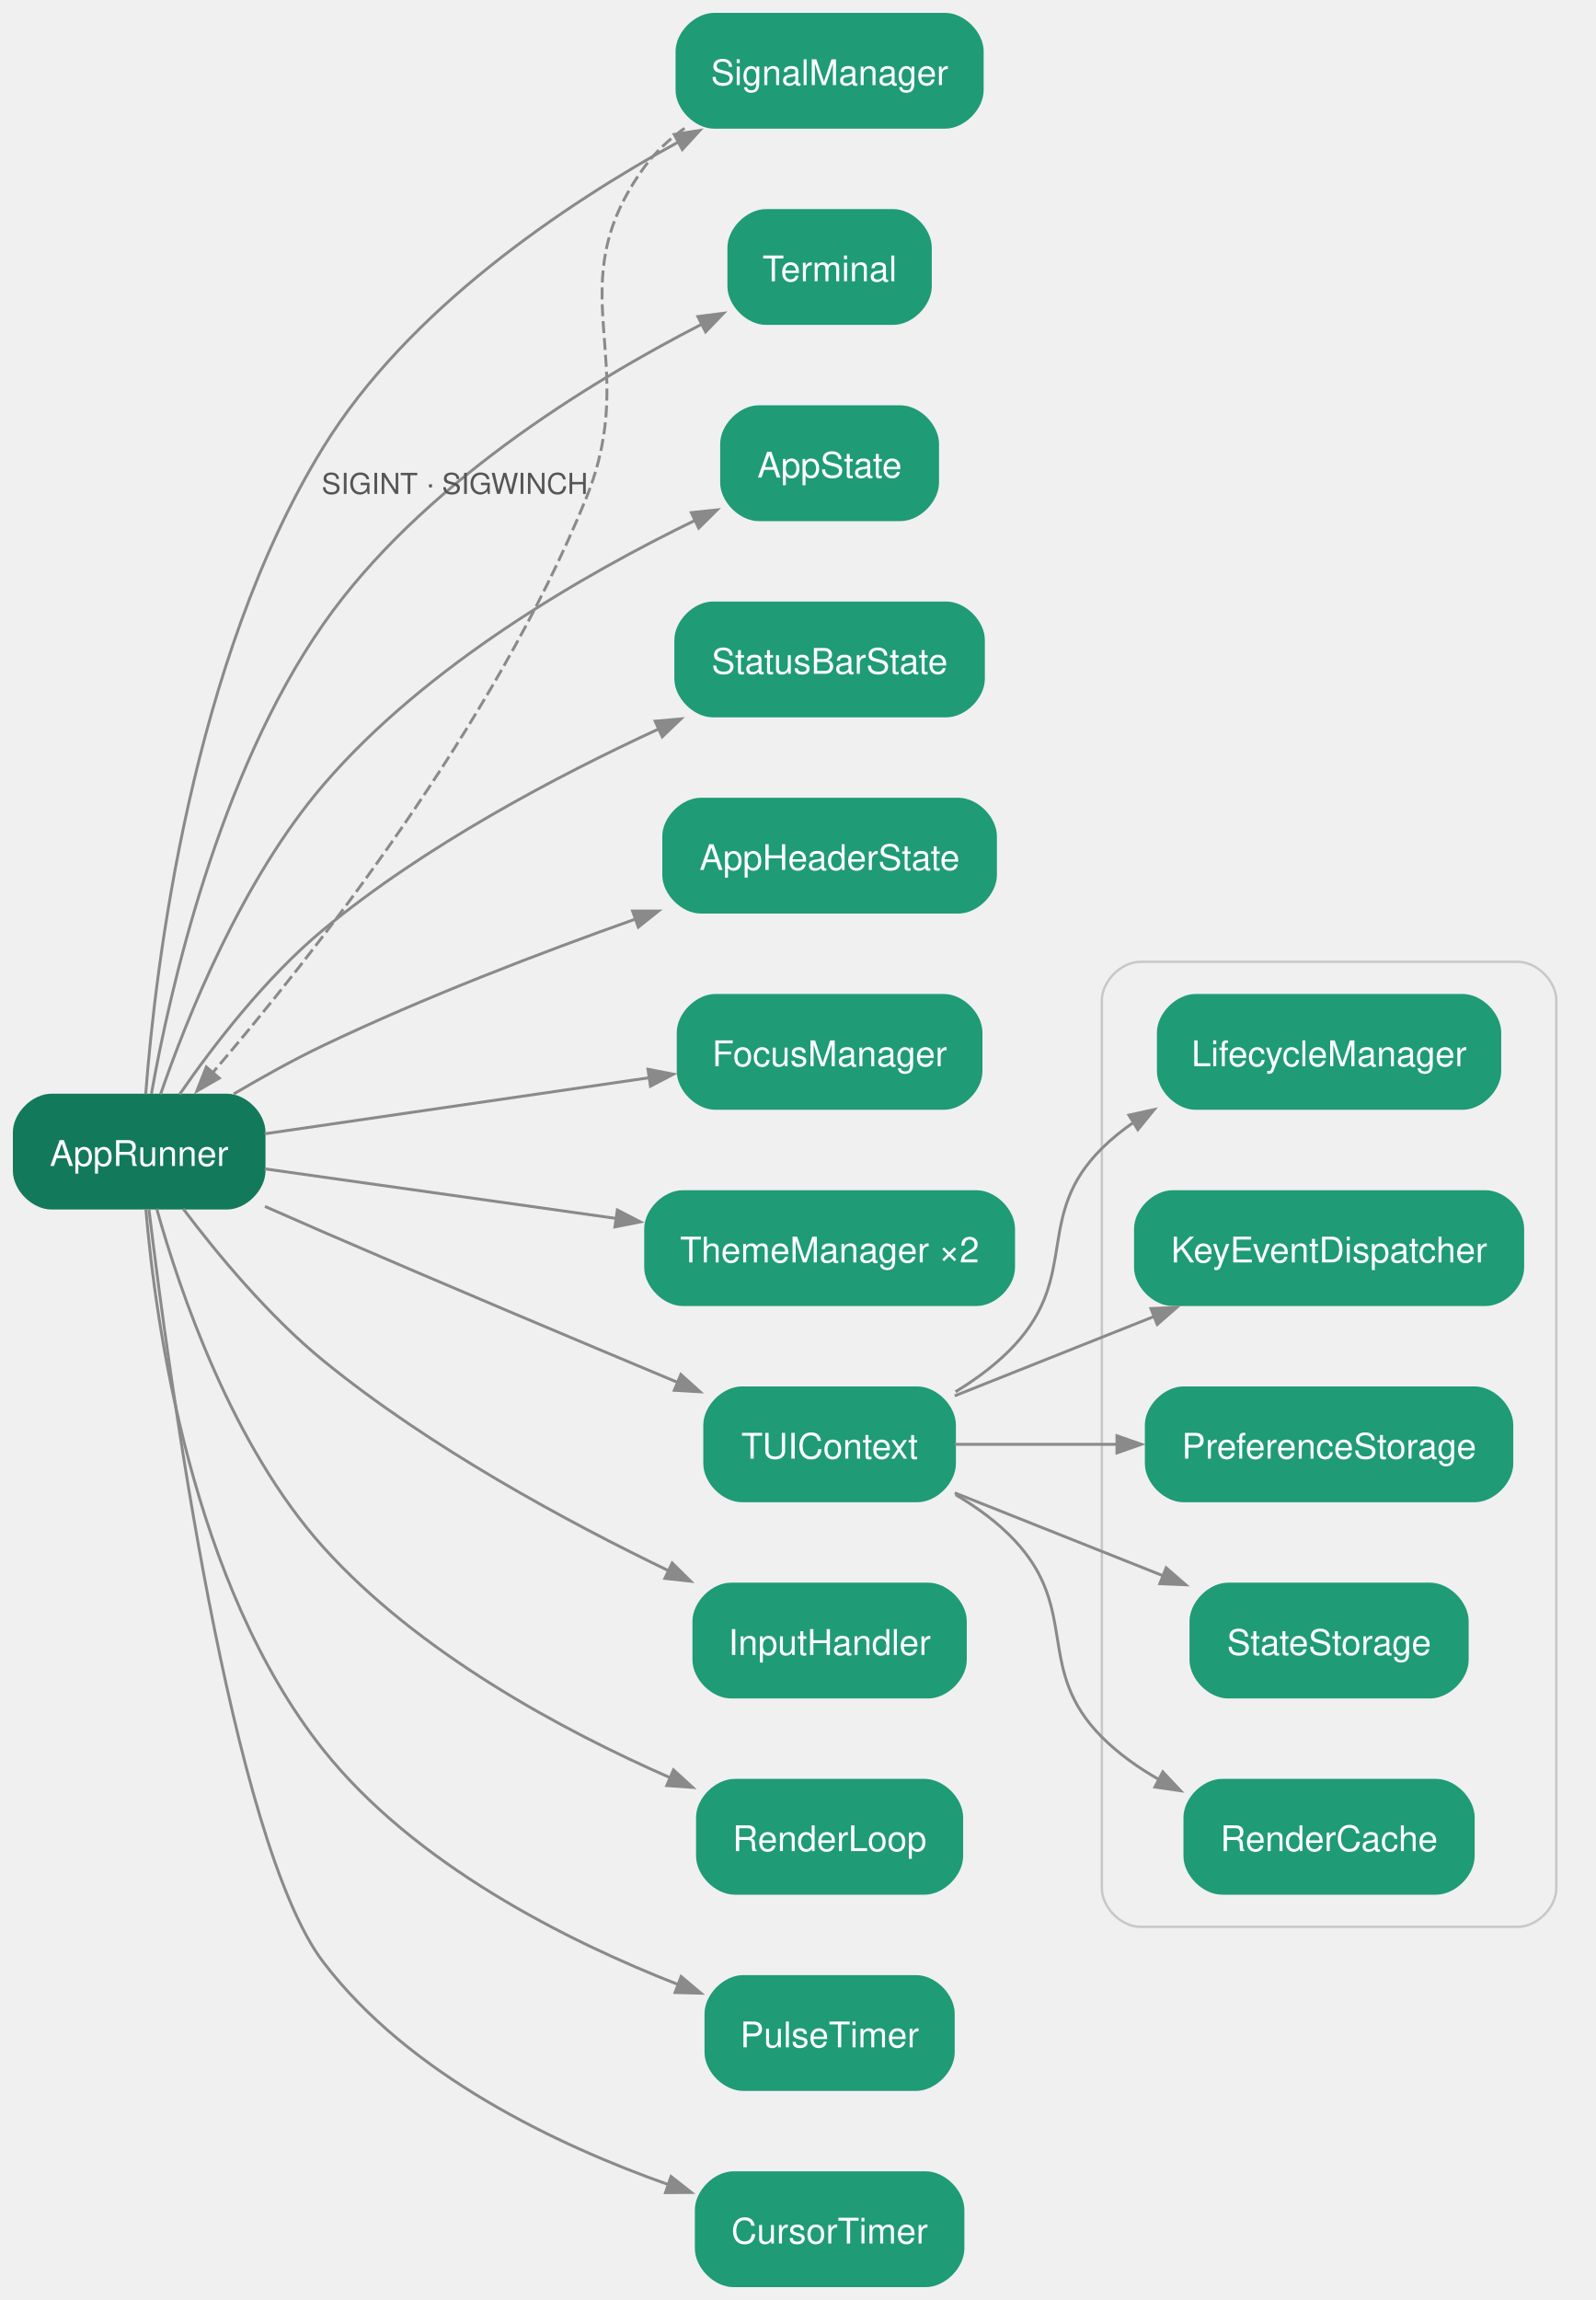
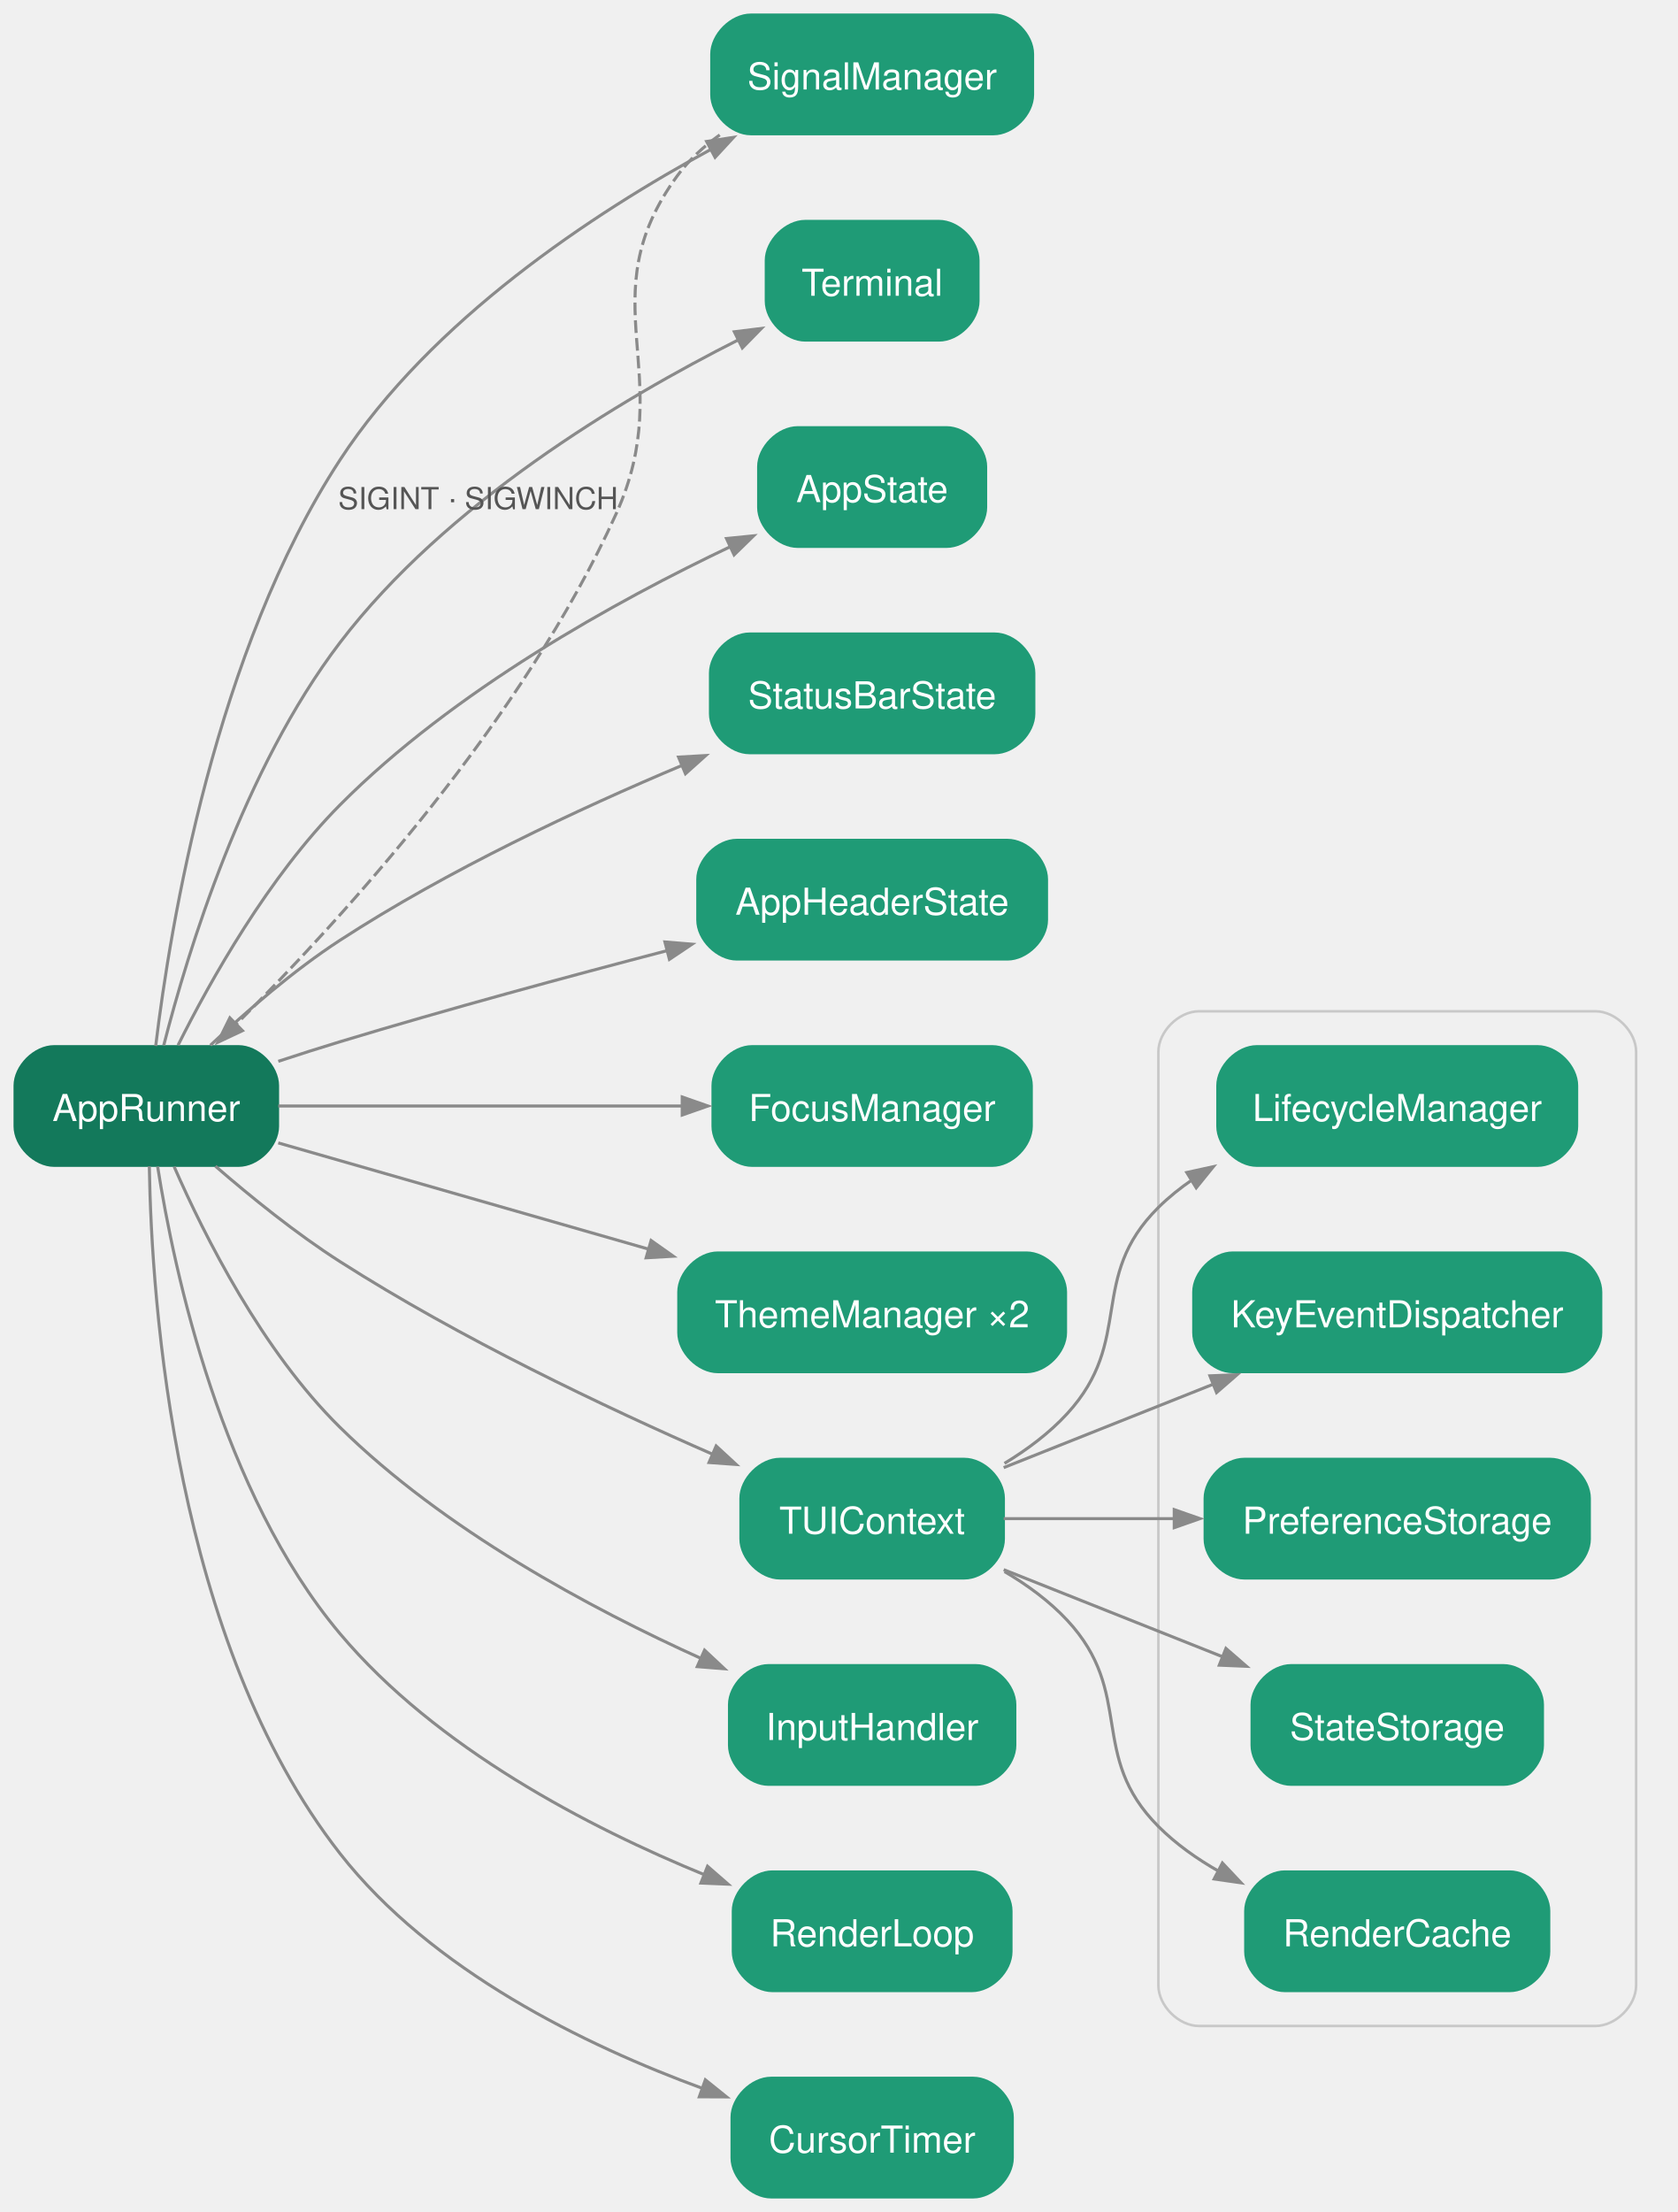
- <svg xmlns="http://www.w3.org/2000/svg" width="496pt" height="715pt" viewBox="0.00 0.00 496.00 715.00">
+ <svg xmlns="http://www.w3.org/2000/svg" width="496pt" height="654pt" viewBox="0.00 0.00 496.00 654.00">
  <style>
.edge path { fill: none; stroke: #8a8a8a; }
.edge polygon { stroke: #8a8a8a; fill: #8a8a8a; }
.cluster path, .cluster polygon { fill: none; stroke: #c8c8c8; }
@media (prefers-color-scheme: dark) {
  .edge text { fill: #cdd1d5; }
  .edge path { stroke: #9aa0a6; }
  .edge polygon { stroke: #9aa0a6; fill: #9aa0a6; }
  .cluster text { fill: #9aa0a6; }
  .cluster path, .cluster polygon { stroke: #5a5a5a; }
}
</style>
-   <g id="graph0" class="graph" transform="scale(1 1) rotate(0) translate(4 711)">
+   <g id="graph0" class="graph" transform="scale(1 1) rotate(0) translate(4 650)">
    <g id="clust1" class="cluster">
-       <path vector-effect="non-scaling-stroke" fill="none" stroke="#c8c8c8" d="M350.58,-112C350.58,-112 467.87,-112 467.87,-112 473.87,-112 479.87,-118 479.87,-124 479.87,-124 479.87,-400 479.87,-400 479.87,-406 473.87,-412 467.87,-412 467.87,-412 350.58,-412 350.58,-412 344.58,-412 338.58,-406 338.58,-400 338.58,-400 338.58,-124 338.58,-124 338.58,-118 344.58,-112 350.58,-112" />
+       <path vector-effect="non-scaling-stroke" fill="none" stroke="#c8c8c8" d="M350.58,-51C350.58,-51 467.87,-51 467.87,-51 473.87,-51 479.87,-57 479.87,-63 479.87,-63 479.87,-339 479.87,-339 479.87,-345 473.87,-351 467.87,-351 467.87,-351 350.58,-351 350.58,-351 344.58,-351 338.58,-345 338.58,-339 338.58,-339 338.58,-63 338.58,-63 338.58,-57 344.58,-51 350.58,-51" />
    </g>
    <g id="node1" class="node">
-       <path fill="#1f9b76" stroke="black" stroke-width="0" d="M450.74,-402C450.74,-402 367.7,-402 367.7,-402 361.7,-402 355.7,-396 355.7,-390 355.7,-390 355.7,-378 355.7,-378 355.7,-372 361.7,-366 367.7,-366 367.7,-366 450.74,-366 450.74,-366 456.74,-366 462.74,-372 462.74,-378 462.74,-378 462.74,-390 462.74,-390 462.74,-396 456.74,-402 450.74,-402" />
-       <text xml:space="preserve" text-anchor="middle" x="409.22" y="-379.55" font-family="Helvetica,sans-Serif" font-size="11.00" fill="white">LifecycleManager</text>
+       <path fill="#1f9b76" stroke="black" stroke-width="0" d="M450.74,-341C450.74,-341 367.7,-341 367.7,-341 361.7,-341 355.7,-335 355.7,-329 355.7,-329 355.7,-317 355.7,-317 355.7,-311 361.7,-305 367.7,-305 367.7,-305 450.74,-305 450.74,-305 456.74,-305 462.74,-311 462.74,-317 462.74,-317 462.74,-329 462.74,-329 462.74,-335 456.74,-341 450.74,-341" />
+       <text xml:space="preserve" text-anchor="middle" x="409.22" y="-318.55" font-family="Helvetica,sans-Serif" font-size="11.00" fill="white">LifecycleManager</text>
    </g>
    <g id="node2" class="node">
-       <path fill="#1f9b76" stroke="black" stroke-width="0" d="M457.87,-341C457.87,-341 360.58,-341 360.58,-341 354.58,-341 348.58,-335 348.58,-329 348.58,-329 348.58,-317 348.58,-317 348.58,-311 354.58,-305 360.58,-305 360.58,-305 457.87,-305 457.87,-305 463.87,-305 469.87,-311 469.87,-317 469.87,-317 469.87,-329 469.87,-329 469.87,-335 463.87,-341 457.87,-341" />
-       <text xml:space="preserve" text-anchor="middle" x="409.22" y="-318.55" font-family="Helvetica,sans-Serif" font-size="11.00" fill="white">KeyEventDispatcher</text>
+       <path fill="#1f9b76" stroke="black" stroke-width="0" d="M457.87,-280C457.87,-280 360.58,-280 360.58,-280 354.58,-280 348.58,-274 348.58,-268 348.58,-268 348.58,-256 348.58,-256 348.58,-250 354.58,-244 360.58,-244 360.58,-244 457.87,-244 457.87,-244 463.87,-244 469.87,-250 469.87,-256 469.87,-256 469.87,-268 469.87,-268 469.87,-274 463.87,-280 457.87,-280" />
+       <text xml:space="preserve" text-anchor="middle" x="409.22" y="-257.55" font-family="Helvetica,sans-Serif" font-size="11.00" fill="white">KeyEventDispatcher</text>
    </g>
    <g id="node3" class="node">
-       <path fill="#1f9b76" stroke="black" stroke-width="0" d="M454.49,-280C454.49,-280 363.95,-280 363.95,-280 357.95,-280 351.95,-274 351.95,-268 351.95,-268 351.95,-256 351.95,-256 351.95,-250 357.95,-244 363.95,-244 363.95,-244 454.49,-244 454.49,-244 460.49,-244 466.49,-250 466.49,-256 466.49,-256 466.49,-268 466.49,-268 466.49,-274 460.49,-280 454.49,-280" />
-       <text xml:space="preserve" text-anchor="middle" x="409.22" y="-257.55" font-family="Helvetica,sans-Serif" font-size="11.00" fill="white">PreferenceStorage</text>
+       <path fill="#1f9b76" stroke="black" stroke-width="0" d="M454.49,-219C454.49,-219 363.95,-219 363.95,-219 357.95,-219 351.95,-213 351.95,-207 351.95,-207 351.95,-195 351.95,-195 351.95,-189 357.95,-183 363.95,-183 363.95,-183 454.49,-183 454.49,-183 460.49,-183 466.49,-189 466.49,-195 466.49,-195 466.49,-207 466.49,-207 466.49,-213 460.49,-219 454.49,-219" />
+       <text xml:space="preserve" text-anchor="middle" x="409.22" y="-196.55" font-family="Helvetica,sans-Serif" font-size="11.00" fill="white">PreferenceStorage</text>
    </g>
    <g id="node4" class="node">
-       <path fill="#1f9b76" stroke="black" stroke-width="0" d="M440.62,-219C440.62,-219 377.83,-219 377.83,-219 371.83,-219 365.83,-213 365.83,-207 365.83,-207 365.83,-195 365.83,-195 365.83,-189 371.83,-183 377.83,-183 377.83,-183 440.62,-183 440.62,-183 446.62,-183 452.62,-189 452.62,-195 452.62,-195 452.62,-207 452.62,-207 452.62,-213 446.62,-219 440.62,-219" />
-       <text xml:space="preserve" text-anchor="middle" x="409.22" y="-196.55" font-family="Helvetica,sans-Serif" font-size="11.00" fill="white">StateStorage</text>
+       <path fill="#1f9b76" stroke="black" stroke-width="0" d="M440.62,-158C440.62,-158 377.83,-158 377.83,-158 371.83,-158 365.83,-152 365.83,-146 365.83,-146 365.83,-134 365.83,-134 365.83,-128 371.83,-122 377.83,-122 377.83,-122 440.62,-122 440.62,-122 446.62,-122 452.62,-128 452.62,-134 452.62,-134 452.62,-146 452.62,-146 452.62,-152 446.62,-158 440.62,-158" />
+       <text xml:space="preserve" text-anchor="middle" x="409.22" y="-135.55" font-family="Helvetica,sans-Serif" font-size="11.00" fill="white">StateStorage</text>
    </g>
    <g id="node5" class="node">
-       <path fill="#1f9b76" stroke="black" stroke-width="0" d="M442.49,-158C442.49,-158 375.95,-158 375.95,-158 369.95,-158 363.95,-152 363.95,-146 363.95,-146 363.95,-134 363.95,-134 363.95,-128 369.95,-122 375.95,-122 375.95,-122 442.49,-122 442.49,-122 448.49,-122 454.49,-128 454.49,-134 454.49,-134 454.49,-146 454.49,-146 454.49,-152 448.49,-158 442.49,-158" />
-       <text xml:space="preserve" text-anchor="middle" x="409.22" y="-135.55" font-family="Helvetica,sans-Serif" font-size="11.00" fill="white">RenderCache</text>
+       <path fill="#1f9b76" stroke="black" stroke-width="0" d="M442.49,-97C442.49,-97 375.95,-97 375.95,-97 369.95,-97 363.95,-91 363.95,-85 363.95,-85 363.95,-73 363.95,-73 363.95,-67 369.95,-61 375.95,-61 375.95,-61 442.49,-61 442.49,-61 448.49,-61 454.49,-67 454.49,-73 454.49,-73 454.49,-85 454.49,-85 454.49,-91 448.49,-97 442.49,-97" />
+       <text xml:space="preserve" text-anchor="middle" x="409.22" y="-74.55" font-family="Helvetica,sans-Serif" font-size="11.00" fill="white">RenderCache</text>
    </g>
    <g id="node6" class="node">
-       <path fill="#13795b" stroke="black" stroke-width="0" d="M66.54,-371C66.54,-371 12,-371 12,-371 6,-371 0,-365 0,-359 0,-359 0,-347 0,-347 0,-341 6,-335 12,-335 12,-335 66.54,-335 66.54,-335 72.54,-335 78.54,-341 78.54,-347 78.54,-347 78.54,-359 78.54,-359 78.54,-365 72.54,-371 66.54,-371" />
-       <text xml:space="preserve" text-anchor="middle" x="39.27" y="-348.55" font-family="Helvetica,sans-Serif" font-size="11.00" fill="white">AppRunner</text>
+       <path fill="#13795b" stroke="black" stroke-width="0" d="M66.54,-341C66.54,-341 12,-341 12,-341 6,-341 0,-335 0,-329 0,-329 0,-317 0,-317 0,-311 6,-305 12,-305 12,-305 66.54,-305 66.54,-305 72.54,-305 78.54,-311 78.54,-317 78.54,-317 78.54,-329 78.54,-329 78.54,-335 72.54,-341 66.54,-341" />
+       <text xml:space="preserve" text-anchor="middle" x="39.27" y="-318.55" font-family="Helvetica,sans-Serif" font-size="11.00" fill="white">AppRunner</text>
    </g>
    <g id="node7" class="node">
-       <path fill="#1f9b76" stroke="black" stroke-width="0" d="M289.83,-707C289.83,-707 218.04,-707 218.04,-707 212.04,-707 206.04,-701 206.04,-695 206.04,-695 206.04,-683 206.04,-683 206.04,-677 212.04,-671 218.04,-671 218.04,-671 289.83,-671 289.83,-671 295.83,-671 301.83,-677 301.83,-683 301.83,-683 301.83,-695 301.83,-695 301.83,-701 295.83,-707 289.83,-707" />
-       <text xml:space="preserve" text-anchor="middle" x="253.93" y="-684.55" font-family="Helvetica,sans-Serif" font-size="11.00" fill="white">SignalManager</text>
+       <path fill="#1f9b76" stroke="black" stroke-width="0" d="M289.83,-646C289.83,-646 218.04,-646 218.04,-646 212.04,-646 206.04,-640 206.04,-634 206.04,-634 206.04,-622 206.04,-622 206.04,-616 212.04,-610 218.04,-610 218.04,-610 289.83,-610 289.83,-610 295.83,-610 301.83,-616 301.83,-622 301.83,-622 301.83,-634 301.83,-634 301.83,-640 295.83,-646 289.83,-646" />
+       <text xml:space="preserve" text-anchor="middle" x="253.93" y="-623.55" font-family="Helvetica,sans-Serif" font-size="11.00" fill="white">SignalManager</text>
    </g>
    <g id="edge1" class="edge">
-       <path vector-effect="non-scaling-stroke" fill="none" stroke="#8a8a8a" stroke-width="1.2" d="M41.3,-370.85C44.28,-410.06 55.54,-505.51 96.54,-572 122.96,-614.85 171.32,-647.34 207.3,-667.08" />
-       <polygon fill="#8a8a8a" stroke="#8a8a8a" stroke-width="1.2" points="205.85,-669.09 213.18,-670.24 208.17,-664.77 205.85,-669.09" />
+       <path vector-effect="non-scaling-stroke" fill="none" stroke="#8a8a8a" stroke-width="1.2" d="M42.05,-340.75C46.32,-376.28 59.67,-457.57 96.54,-514 123.56,-555.36 171.14,-586.82 206.74,-606.1" />
+       <polygon fill="#8a8a8a" stroke="#8a8a8a" stroke-width="1.2" points="205.21,-608.06 212.54,-609.18 207.51,-603.74 205.21,-608.06" />
    </g>
    <g id="node8" class="node">
-       <path fill="#1f9b76" stroke="black" stroke-width="0" d="M273.7,-646C273.7,-646 234.16,-646 234.16,-646 228.16,-646 222.16,-640 222.16,-634 222.16,-634 222.16,-622 222.16,-622 222.16,-616 228.16,-610 234.16,-610 234.16,-610 273.7,-610 273.7,-610 279.7,-610 285.7,-616 285.7,-622 285.7,-622 285.7,-634 285.7,-634 285.7,-640 279.7,-646 273.7,-646" />
-       <text xml:space="preserve" text-anchor="middle" x="253.93" y="-623.55" font-family="Helvetica,sans-Serif" font-size="11.00" fill="white">Terminal</text>
+       <path fill="#1f9b76" stroke="black" stroke-width="0" d="M273.7,-585C273.7,-585 234.16,-585 234.16,-585 228.16,-585 222.16,-579 222.16,-573 222.16,-573 222.16,-561 222.16,-561 222.16,-555 228.16,-549 234.16,-549 234.16,-549 273.7,-549 273.7,-549 279.7,-549 285.7,-555 285.7,-561 285.7,-561 285.7,-573 285.7,-573 285.7,-579 279.7,-585 273.7,-585" />
+       <text xml:space="preserve" text-anchor="middle" x="253.93" y="-562.55" font-family="Helvetica,sans-Serif" font-size="11.00" fill="white">Terminal</text>
    </g>
    <g id="edge2" class="edge">
-       <path vector-effect="non-scaling-stroke" fill="none" stroke="#8a8a8a" stroke-width="1.2" d="M43.08,-370.98C48.74,-402.84 63.88,-470.23 96.54,-517 126.49,-559.89 178.59,-591.94 214.37,-610.31" />
-       <polygon fill="#8a8a8a" stroke="#8a8a8a" stroke-width="1.2" points="213.21,-612.47 220.56,-613.42 215.41,-608.09 213.21,-612.47" />
+       <path vector-effect="non-scaling-stroke" fill="none" stroke="#8a8a8a" stroke-width="1.2" d="M44.43,-340.94C51.51,-368.65 68,-422.59 96.54,-460 127.79,-500.98 179.36,-531.87 214.68,-549.68" />
+       <polygon fill="#8a8a8a" stroke="#8a8a8a" stroke-width="1.2" points="213.4,-551.78 220.77,-552.69 215.58,-547.39 213.4,-551.78" />
    </g>
    <g id="node9" class="node">
-       <path fill="#1f9b76" stroke="black" stroke-width="0" d="M275.95,-585C275.95,-585 231.91,-585 231.91,-585 225.91,-585 219.91,-579 219.91,-573 219.91,-573 219.91,-561 219.91,-561 219.91,-555 225.91,-549 231.91,-549 231.91,-549 275.95,-549 275.95,-549 281.95,-549 287.95,-555 287.95,-561 287.95,-561 287.95,-573 287.95,-573 287.95,-579 281.95,-585 275.95,-585" />
-       <text xml:space="preserve" text-anchor="middle" x="253.93" y="-562.55" font-family="Helvetica,sans-Serif" font-size="11.00" fill="white">AppState</text>
+       <path fill="#1f9b76" stroke="black" stroke-width="0" d="M275.95,-524C275.95,-524 231.91,-524 231.91,-524 225.91,-524 219.91,-518 219.91,-512 219.91,-512 219.91,-500 219.91,-500 219.91,-494 225.91,-488 231.91,-488 231.91,-488 275.95,-488 275.95,-488 281.95,-488 287.95,-494 287.95,-500 287.95,-500 287.95,-512 287.95,-512 287.95,-518 281.95,-524 275.95,-524" />
+       <text xml:space="preserve" text-anchor="middle" x="253.93" y="-501.55" font-family="Helvetica,sans-Serif" font-size="11.00" fill="white">AppState</text>
    </g>
    <g id="edge3" class="edge">
-       <path vector-effect="non-scaling-stroke" fill="none" stroke="#8a8a8a" stroke-width="1.2" d="M45.91,-370.8C54.14,-394.68 71.26,-437.51 96.54,-467 128.52,-504.31 177.88,-532.65 212.58,-549.47" />
-       <polygon fill="#8a8a8a" stroke="#8a8a8a" stroke-width="1.2" points="211.17,-551.51 218.55,-552.3 213.28,-547.09 211.17,-551.51" />
+       <path vector-effect="non-scaling-stroke" fill="none" stroke="#8a8a8a" stroke-width="1.2" d="M48.66,-340.98C58.26,-360.19 75.41,-390.73 96.54,-412 130.13,-445.81 178.25,-472.35 212.22,-488.48" />
+       <polygon fill="#8a8a8a" stroke="#8a8a8a" stroke-width="1.2" points="211.08,-490.65 218.46,-491.39 213.15,-486.21 211.08,-490.65" />
    </g>
    <g id="node10" class="node">
-       <path fill="#1f9b76" stroke="black" stroke-width="0" d="M290.2,-524C290.2,-524 217.66,-524 217.66,-524 211.66,-524 205.66,-518 205.66,-512 205.66,-512 205.66,-500 205.66,-500 205.66,-494 211.66,-488 217.66,-488 217.66,-488 290.2,-488 290.2,-488 296.2,-488 302.2,-494 302.2,-500 302.2,-500 302.2,-512 302.2,-512 302.2,-518 296.2,-524 290.2,-524" />
-       <text xml:space="preserve" text-anchor="middle" x="253.93" y="-501.55" font-family="Helvetica,sans-Serif" font-size="11.00" fill="white">StatusBarState</text>
+       <path fill="#1f9b76" stroke="black" stroke-width="0" d="M290.2,-463C290.2,-463 217.66,-463 217.66,-463 211.66,-463 205.66,-457 205.66,-451 205.66,-451 205.66,-439 205.66,-439 205.66,-433 211.66,-427 217.66,-427 217.66,-427 290.2,-427 290.2,-427 296.2,-427 302.2,-433 302.2,-439 302.2,-439 302.2,-451 302.2,-451 302.2,-457 296.2,-463 290.2,-463" />
+       <text xml:space="preserve" text-anchor="middle" x="253.93" y="-440.55" font-family="Helvetica,sans-Serif" font-size="11.00" fill="white">StatusBarState</text>
    </g>
    <g id="edge4" class="edge">
-       <path vector-effect="non-scaling-stroke" fill="none" stroke="#8a8a8a" stroke-width="1.2" d="M51.83,-370.79C62.21,-385.79 78.56,-407.12 96.54,-422 128.06,-448.09 168.94,-469.71 201,-484.48" />
-       <polygon fill="#8a8a8a" stroke="#8a8a8a" stroke-width="1.2" points="199.91,-486.67 207.3,-487.33 201.94,-482.21 199.91,-486.67" />
+       <path vector-effect="non-scaling-stroke" fill="none" stroke="#8a8a8a" stroke-width="1.2" d="M58.23,-340.96C68.79,-350.9 82.75,-363.03 96.54,-372 128.36,-392.69 166.99,-410.78 197.89,-423.78" />
+       <polygon fill="#8a8a8a" stroke="#8a8a8a" stroke-width="1.2" points="196.9,-426.02 204.3,-426.44 198.78,-421.49 196.9,-426.02" />
    </g>
    <g id="node11" class="node">
-       <path fill="#1f9b76" stroke="black" stroke-width="0" d="M293.95,-463C293.95,-463 213.91,-463 213.91,-463 207.91,-463 201.91,-457 201.91,-451 201.91,-451 201.91,-439 201.91,-439 201.91,-433 207.91,-427 213.91,-427 213.91,-427 293.95,-427 293.95,-427 299.95,-427 305.95,-433 305.95,-439 305.95,-439 305.95,-451 305.95,-451 305.95,-457 299.95,-463 293.95,-463" />
-       <text xml:space="preserve" text-anchor="middle" x="253.93" y="-440.55" font-family="Helvetica,sans-Serif" font-size="11.00" fill="white">AppHeaderState</text>
+       <path fill="#1f9b76" stroke="black" stroke-width="0" d="M293.95,-402C293.95,-402 213.91,-402 213.91,-402 207.91,-402 201.91,-396 201.91,-390 201.91,-390 201.91,-378 201.91,-378 201.91,-372 207.91,-366 213.91,-366 213.91,-366 293.95,-366 293.95,-366 299.95,-366 305.95,-372 305.95,-378 305.95,-378 305.95,-390 305.95,-390 305.95,-396 299.95,-402 293.95,-402" />
+       <text xml:space="preserve" text-anchor="middle" x="253.93" y="-379.55" font-family="Helvetica,sans-Serif" font-size="11.00" fill="white">AppHeaderState</text>
    </g>
    <g id="edge5" class="edge">
-       <path vector-effect="non-scaling-stroke" fill="none" stroke="#8a8a8a" stroke-width="1.2" d="M68.67,-370.92C77.44,-376.1 87.24,-381.56 96.54,-386 127.9,-400.98 164.14,-414.85 193.83,-425.38" />
-       <polygon fill="#8a8a8a" stroke="#8a8a8a" stroke-width="1.2" points="192.89,-427.64 200.31,-427.65 194.52,-423.02 192.89,-427.64" />
+       <path vector-effect="non-scaling-stroke" fill="none" stroke="#8a8a8a" stroke-width="1.2" d="M78.3,-336.21C84.38,-338.21 90.62,-340.21 96.54,-342 128.38,-351.64 164.19,-361.34 193.51,-368.99" />
+       <polygon fill="#8a8a8a" stroke="#8a8a8a" stroke-width="1.2" points="192.84,-371.34 200.23,-370.73 194.07,-366.6 192.84,-371.34" />
    </g>
    <g id="node12" class="node">
-       <path fill="#1f9b76" stroke="black" stroke-width="0" d="M289.45,-402C289.45,-402 218.41,-402 218.41,-402 212.41,-402 206.41,-396 206.41,-390 206.41,-390 206.41,-378 206.41,-378 206.41,-372 212.41,-366 218.41,-366 218.41,-366 289.45,-366 289.45,-366 295.45,-366 301.45,-372 301.45,-378 301.45,-378 301.45,-390 301.45,-390 301.45,-396 295.45,-402 289.45,-402" />
-       <text xml:space="preserve" text-anchor="middle" x="253.93" y="-379.55" font-family="Helvetica,sans-Serif" font-size="11.00" fill="white">FocusManager</text>
+       <path fill="#1f9b76" stroke="black" stroke-width="0" d="M289.45,-341C289.45,-341 218.41,-341 218.41,-341 212.41,-341 206.41,-335 206.41,-329 206.41,-329 206.41,-317 206.41,-317 206.41,-311 212.41,-305 218.41,-305 218.41,-305 289.45,-305 289.45,-305 295.45,-305 301.45,-311 301.45,-317 301.45,-317 301.45,-329 301.45,-329 301.45,-335 295.45,-341 289.45,-341" />
+       <text xml:space="preserve" text-anchor="middle" x="253.93" y="-318.55" font-family="Helvetica,sans-Serif" font-size="11.00" fill="white">FocusManager</text>
    </g>
    <g id="edge6" class="edge">
-       <path vector-effect="non-scaling-stroke" fill="none" stroke="#8a8a8a" stroke-width="1.2" d="M78.29,-358.54C111.72,-363.42 160.78,-370.57 198.4,-376.05" />
-       <polygon fill="#8a8a8a" stroke="#8a8a8a" stroke-width="1.2" points="197.64,-378.42 204.93,-377 198.35,-373.57 197.64,-378.42" />
+       <path vector-effect="non-scaling-stroke" fill="none" stroke="#8a8a8a" stroke-width="1.2" d="M78.29,-323C111.58,-323 160.37,-323 197.92,-323" />
+       <polygon fill="#8a8a8a" stroke="#8a8a8a" stroke-width="1.2" points="197.91,-325.45 204.91,-323 197.91,-320.55 197.91,-325.45" />
    </g>
    <g id="node13" class="node">
-       <path fill="#1f9b76" stroke="black" stroke-width="0" d="M299.58,-341C299.58,-341 208.29,-341 208.29,-341 202.29,-341 196.29,-335 196.29,-329 196.29,-329 196.29,-317 196.29,-317 196.29,-311 202.29,-305 208.29,-305 208.29,-305 299.58,-305 299.58,-305 305.58,-305 311.58,-311 311.58,-317 311.58,-317 311.58,-329 311.58,-329 311.58,-335 305.58,-341 299.58,-341" />
-       <text xml:space="preserve" text-anchor="middle" x="253.93" y="-318.55" font-family="Helvetica,sans-Serif" font-size="11.00" fill="white">ThemeManager ×2</text>
+       <path fill="#1f9b76" stroke="black" stroke-width="0" d="M299.58,-280C299.58,-280 208.29,-280 208.29,-280 202.29,-280 196.29,-274 196.29,-268 196.29,-268 196.29,-256 196.29,-256 196.29,-250 202.29,-244 208.29,-244 208.29,-244 299.58,-244 299.58,-244 305.58,-244 311.58,-250 311.58,-256 311.58,-256 311.58,-268 311.58,-268 311.58,-274 305.58,-280 299.58,-280" />
+       <text xml:space="preserve" text-anchor="middle" x="253.93" y="-257.55" font-family="Helvetica,sans-Serif" font-size="11.00" fill="white">ThemeManager ×2</text>
    </g>
    <g id="edge7" class="edge">
-       <path vector-effect="non-scaling-stroke" fill="none" stroke="#8a8a8a" stroke-width="1.2" d="M78.29,-347.64C108.71,-343.35 152.06,-337.23 187.96,-332.17" />
-       <polygon fill="#8a8a8a" stroke="#8a8a8a" stroke-width="1.2" points="188.05,-334.63 194.64,-331.22 187.36,-329.78 188.05,-334.63" />
+       <path vector-effect="non-scaling-stroke" fill="none" stroke="#8a8a8a" stroke-width="1.2" d="M78.29,-312.09C108.84,-303.33 152.42,-290.83 188.41,-280.51" />
+       <polygon fill="#8a8a8a" stroke="#8a8a8a" stroke-width="1.2" points="188.64,-282.99 194.69,-278.71 187.29,-278.28 188.64,-282.99" />
    </g>
    <g id="node14" class="node">
-       <path fill="#1f9b76" stroke="black" stroke-width="0" d="M281.2,-280C281.2,-280 226.66,-280 226.66,-280 220.66,-280 214.66,-274 214.66,-268 214.66,-268 214.66,-256 214.66,-256 214.66,-250 220.66,-244 226.66,-244 226.66,-244 281.2,-244 281.2,-244 287.2,-244 293.2,-250 293.2,-256 293.2,-256 293.2,-268 293.2,-268 293.2,-274 287.2,-280 281.2,-280" />
-       <text xml:space="preserve" text-anchor="middle" x="253.93" y="-257.55" font-family="Helvetica,sans-Serif" font-size="11.00" fill="white">TUIContext</text>
+       <path fill="#1f9b76" stroke="black" stroke-width="0" d="M281.2,-219C281.2,-219 226.66,-219 226.66,-219 220.66,-219 214.66,-213 214.66,-207 214.66,-207 214.66,-195 214.66,-195 214.66,-189 220.66,-183 226.66,-183 226.66,-183 281.2,-183 281.2,-183 287.2,-183 293.2,-189 293.2,-195 293.2,-195 293.2,-207 293.2,-207 293.2,-213 287.2,-219 281.2,-219" />
+       <text xml:space="preserve" text-anchor="middle" x="253.93" y="-196.55" font-family="Helvetica,sans-Serif" font-size="11.00" fill="white">TUIContext</text>
    </g>
    <g id="edge8" class="edge">
-       <path vector-effect="non-scaling-stroke" fill="none" stroke="#8a8a8a" stroke-width="1.2" d="M78.37,-335.96C84.44,-333.28 90.65,-330.55 96.54,-328 133.53,-311.98 175.64,-294.24 206.84,-281.19" />
-       <polygon fill="#8a8a8a" stroke="#8a8a8a" stroke-width="1.2" points="207.74,-283.47 213.25,-278.51 205.85,-278.94 207.74,-283.47" />
+       <path vector-effect="non-scaling-stroke" fill="none" stroke="#8a8a8a" stroke-width="1.2" d="M59.72,-305.2C70.18,-296.13 83.57,-285.29 96.54,-277 131.95,-254.36 175.09,-233.87 207.09,-219.89" />
+       <polygon fill="#8a8a8a" stroke="#8a8a8a" stroke-width="1.2" points="207.85,-222.23 213.3,-217.2 205.91,-217.73 207.85,-222.23" />
    </g>
    <g id="node15" class="node">
-       <path fill="#1f9b76" stroke="black" stroke-width="0" d="M284.58,-219C284.58,-219 223.29,-219 223.29,-219 217.29,-219 211.29,-213 211.29,-207 211.29,-207 211.29,-195 211.29,-195 211.29,-189 217.29,-183 223.29,-183 223.29,-183 284.58,-183 284.58,-183 290.58,-183 296.58,-189 296.58,-195 296.58,-195 296.58,-207 296.58,-207 296.58,-213 290.58,-219 284.58,-219" />
-       <text xml:space="preserve" text-anchor="middle" x="253.93" y="-196.55" font-family="Helvetica,sans-Serif" font-size="11.00" fill="white">InputHandler</text>
+       <path fill="#1f9b76" stroke="black" stroke-width="0" d="M284.58,-158C284.58,-158 223.29,-158 223.29,-158 217.29,-158 211.29,-152 211.29,-146 211.29,-146 211.29,-134 211.29,-134 211.29,-128 217.29,-122 223.29,-122 223.29,-122 284.58,-122 284.58,-122 290.58,-122 296.58,-128 296.58,-134 296.58,-134 296.58,-146 296.58,-146 296.58,-152 290.58,-158 284.58,-158" />
+       <text xml:space="preserve" text-anchor="middle" x="253.93" y="-135.55" font-family="Helvetica,sans-Serif" font-size="11.00" fill="white">InputHandler</text>
    </g>
    <g id="edge9" class="edge">
-       <path vector-effect="non-scaling-stroke" fill="none" stroke="#8a8a8a" stroke-width="1.2" d="M52.94,-335.23C63.51,-321.24 79.54,-301.87 96.54,-288 129.52,-261.09 172,-238.06 204.36,-222.47" />
-       <polygon fill="#8a8a8a" stroke="#8a8a8a" stroke-width="1.2" points="205.03,-224.86 210.3,-219.65 202.93,-220.44 205.03,-224.86" />
+       <path vector-effect="non-scaling-stroke" fill="none" stroke="#8a8a8a" stroke-width="1.2" d="M47.51,-305.05C56.53,-284.45 73.59,-250.59 96.54,-228 127.27,-197.75 170.48,-174.49 203.7,-159.5" />
+       <polygon fill="#8a8a8a" stroke="#8a8a8a" stroke-width="1.2" points="204.42,-161.86 209.83,-156.79 202.43,-157.38 204.42,-161.86" />
    </g>
    <g id="node16" class="node">
-       <path fill="#1f9b76" stroke="black" stroke-width="0" d="M283.45,-158C283.45,-158 224.41,-158 224.41,-158 218.41,-158 212.41,-152 212.41,-146 212.41,-146 212.41,-134 212.41,-134 212.41,-128 218.41,-122 224.41,-122 224.41,-122 283.45,-122 283.45,-122 289.45,-122 295.45,-128 295.45,-134 295.45,-134 295.45,-146 295.45,-146 295.45,-152 289.45,-158 283.45,-158" />
-       <text xml:space="preserve" text-anchor="middle" x="253.93" y="-135.55" font-family="Helvetica,sans-Serif" font-size="11.00" fill="white">RenderLoop</text>
+       <path fill="#1f9b76" stroke="black" stroke-width="0" d="M283.45,-97C283.45,-97 224.41,-97 224.41,-97 218.41,-97 212.41,-91 212.41,-85 212.41,-85 212.41,-73 212.41,-73 212.41,-67 218.41,-61 224.41,-61 224.41,-61 283.45,-61 283.45,-61 289.45,-61 295.45,-67 295.45,-73 295.45,-73 295.45,-85 295.45,-85 295.45,-91 289.45,-97 283.45,-97" />
+       <text xml:space="preserve" text-anchor="middle" x="253.93" y="-74.55" font-family="Helvetica,sans-Serif" font-size="11.00" fill="white">RenderLoop</text>
    </g>
    <g id="edge10" class="edge">
-       <path vector-effect="non-scaling-stroke" fill="none" stroke="#8a8a8a" stroke-width="1.2" d="M44.73,-335.22C51.93,-309.46 68.26,-261.42 96.54,-230 126.13,-197.13 170.65,-173.14 204.63,-158.24" />
-       <polygon fill="#8a8a8a" stroke="#8a8a8a" stroke-width="1.2" points="205.45,-160.55 210.92,-155.54 203.52,-156.05 205.45,-160.55" />
+       <path vector-effect="non-scaling-stroke" fill="none" stroke="#8a8a8a" stroke-width="1.2" d="M42.62,-305.1C47.54,-273.83 61.53,-208.66 96.54,-167 125.03,-133.11 170.08,-109.73 204.53,-95.63" />
+       <polygon fill="#8a8a8a" stroke="#8a8a8a" stroke-width="1.2" points="205.31,-97.96 210.91,-93.09 203.5,-93.4 205.31,-97.96" />
    </g>
    <g id="node17" class="node">
-       <path fill="#1f9b76" stroke="black" stroke-width="0" d="M280.83,-97C280.83,-97 227.04,-97 227.04,-97 221.04,-97 215.04,-91 215.04,-85 215.04,-85 215.04,-73 215.04,-73 215.04,-67 221.04,-61 227.04,-61 227.04,-61 280.83,-61 280.83,-61 286.83,-61 292.83,-67 292.83,-73 292.83,-73 292.83,-85 292.83,-85 292.83,-91 286.83,-97 280.83,-97" />
-       <text xml:space="preserve" text-anchor="middle" x="253.93" y="-74.55" font-family="Helvetica,sans-Serif" font-size="11.00" fill="white">PulseTimer</text>
-     </g>
-     <g id="edge11" class="edge">
-       <path vector-effect="non-scaling-stroke" fill="none" stroke="#8a8a8a" stroke-width="1.2" d="M41.35,-335.12C44.36,-299.44 55.55,-218.45 96.54,-167 124.94,-131.36 171.94,-107.72 207.02,-94" />
-       <polygon fill="#8a8a8a" stroke="#8a8a8a" stroke-width="1.2" points="207.84,-96.31 213.51,-91.53 206.1,-91.73 207.84,-96.31" />
-     </g>
-     <g id="node18" class="node">
      <path fill="#1f9b76" stroke="black" stroke-width="0" d="M283.83,-36C283.83,-36 224.04,-36 224.04,-36 218.04,-36 212.04,-30 212.04,-24 212.04,-24 212.04,-12 212.04,-12 212.04,-6 218.04,0 224.04,0 224.04,0 283.83,0 283.83,0 289.83,0 295.83,-6 295.83,-12 295.83,-12 295.83,-24 295.83,-24 295.83,-30 289.83,-36 283.83,-36" />
      <text xml:space="preserve" text-anchor="middle" x="253.93" y="-13.55" font-family="Helvetica,sans-Serif" font-size="11.00" fill="white">CursorTimer</text>
    </g>
+     <g id="edge11" class="edge">
+       <path vector-effect="non-scaling-stroke" fill="none" stroke="#8a8a8a" stroke-width="1.2" d="M40.16,-305.16C40.82,-264.68 47.64,-164.54 96.54,-102 123.61,-67.38 169.03,-45.27 203.97,-32.47" />
+       <polygon fill="#8a8a8a" stroke="#8a8a8a" stroke-width="1.2" points="204.67,-34.83 210.45,-30.18 203.03,-30.21 204.67,-34.83" />
+     </g>
+     <g id="edge17" class="edge">
+       <path vector-effect="non-scaling-stroke" fill="none" stroke="#8a8a8a" stroke-width="1.2" stroke-dasharray="5,2" d="M208.86,-610.11C204.07,-606.68 199.7,-602.67 196.29,-598 169.71,-561.63 196.78,-539.33 178.29,-498.25 150.73,-437 97.16,-378.3 65.48,-346.81" />
+       <polygon fill="#8a8a8a" stroke="#8a8a8a" stroke-width="1.2" points="67.45,-345.32 60.74,-342.16 64.02,-348.81 67.45,-345.32" />
+       <text xml:space="preserve" text-anchor="middle" x="137.41" y="-499.45" font-family="Helvetica,sans-Serif" font-size="9.00" fill="#555555">SIGINT · SIGWINCH</text>
+     </g>
    <g id="edge12" class="edge">
-       <path vector-effect="non-scaling-stroke" fill="none" stroke="#8a8a8a" stroke-width="1.2" d="M42.3,-335.14C48.42,-284.03 68.01,-138.43 96.54,-101 123.19,-66.03 168.88,-44.23 204.02,-31.8" />
-       <polygon fill="#8a8a8a" stroke="#8a8a8a" stroke-width="1.2" points="204.7,-34.15 210.53,-29.57 203.12,-29.52 204.7,-34.15" />
-     </g>
-     <g id="edge18" class="edge">
-       <path vector-effect="non-scaling-stroke" fill="none" stroke="#8a8a8a" stroke-width="1.2" stroke-dasharray="5,2" d="M208.83,-671.13C204.05,-667.7 199.69,-663.68 196.29,-659 169.03,-621.5 195.7,-599.22 178.29,-556.25 149.41,-484.98 92.76,-413.3 61.77,-377.12" />
-       <polygon fill="#8a8a8a" stroke="#8a8a8a" stroke-width="1.2" points="63.92,-375.86 57.49,-372.16 60.21,-379.06 63.92,-375.86" />
-       <text xml:space="preserve" text-anchor="middle" x="137.41" y="-557.45" font-family="Helvetica,sans-Serif" font-size="9.00" fill="#555555">SIGINT · SIGWINCH</text>
+       <path vector-effect="non-scaling-stroke" fill="none" stroke="#8a8a8a" stroke-width="1.2" d="M293.07,-217.34C299.82,-221.43 306.34,-226.31 311.58,-232 331.65,-253.83 317.51,-272.14 338.58,-293 341.66,-296.05 345.1,-298.81 348.75,-301.3" />
+       <polygon fill="#8a8a8a" stroke="#8a8a8a" stroke-width="1.2" points="347.22,-303.24 354.46,-304.83 349.79,-299.07 347.22,-303.24" />
    </g>
    <g id="edge13" class="edge">
-       <path vector-effect="non-scaling-stroke" fill="none" stroke="#8a8a8a" stroke-width="1.2" d="M293.07,-278.34C299.82,-282.43 306.34,-287.31 311.58,-293 331.65,-314.83 317.51,-333.14 338.58,-354 341.66,-357.05 345.1,-359.81 348.75,-362.3" />
-       <polygon fill="#8a8a8a" stroke="#8a8a8a" stroke-width="1.2" points="347.22,-364.24 354.46,-365.83 349.79,-360.07 347.22,-364.24" />
+       <path vector-effect="non-scaling-stroke" fill="none" stroke="#8a8a8a" stroke-width="1.2" d="M292.83,-216.08C311.61,-223.55 334.61,-232.71 355.12,-240.87" />
+       <polygon fill="#8a8a8a" stroke="#8a8a8a" stroke-width="1.2" points="354.04,-243.08 361.45,-243.39 355.85,-238.52 354.04,-243.08" />
    </g>
    <g id="edge14" class="edge">
-       <path vector-effect="non-scaling-stroke" fill="none" stroke="#8a8a8a" stroke-width="1.2" d="M292.83,-277.08C311.61,-284.55 334.61,-293.71 355.12,-301.87" />
-       <polygon fill="#8a8a8a" stroke="#8a8a8a" stroke-width="1.2" points="354.04,-304.08 361.45,-304.39 355.85,-299.52 354.04,-304.08" />
+       <path vector-effect="non-scaling-stroke" fill="none" stroke="#8a8a8a" stroke-width="1.2" d="M292.83,-201C308.22,-201 326.44,-201 343.8,-201" />
+       <polygon fill="#8a8a8a" stroke="#8a8a8a" stroke-width="1.2" points="343.42,-203.45 350.42,-201 343.42,-198.55 343.42,-203.45" />
    </g>
    <g id="edge15" class="edge">
-       <path vector-effect="non-scaling-stroke" fill="none" stroke="#8a8a8a" stroke-width="1.2" d="M292.83,-262C308.22,-262 326.44,-262 343.8,-262" />
-       <polygon fill="#8a8a8a" stroke="#8a8a8a" stroke-width="1.2" points="343.42,-264.45 350.42,-262 343.42,-259.55 343.42,-264.45" />
+       <path vector-effect="non-scaling-stroke" fill="none" stroke="#8a8a8a" stroke-width="1.2" d="M292.83,-185.92C312.48,-178.1 336.75,-168.44 357.95,-160.01" />
+       <polygon fill="#8a8a8a" stroke="#8a8a8a" stroke-width="1.2" points="358.62,-162.37 364.22,-157.51 356.81,-157.82 358.62,-162.37" />
    </g>
    <g id="edge16" class="edge">
-       <path vector-effect="non-scaling-stroke" fill="none" stroke="#8a8a8a" stroke-width="1.2" d="M292.83,-246.92C312.48,-239.1 336.75,-229.44 357.95,-221.01" />
-       <polygon fill="#8a8a8a" stroke="#8a8a8a" stroke-width="1.2" points="358.62,-223.37 364.22,-218.51 356.81,-218.82 358.62,-223.37" />
-     </g>
-     <g id="edge17" class="edge">
-       <path vector-effect="non-scaling-stroke" fill="none" stroke="#8a8a8a" stroke-width="1.2" d="M293.07,-246.36C299.82,-242.39 306.34,-237.62 311.58,-232 331.79,-210.31 317.64,-191.99 338.58,-171 343.75,-165.82 349.95,-161.42 356.47,-157.72" />
-       <polygon fill="#8a8a8a" stroke="#8a8a8a" stroke-width="1.2" points="357.55,-159.93 362.64,-154.53 355.3,-155.58 357.55,-159.93" />
+       <path vector-effect="non-scaling-stroke" fill="none" stroke="#8a8a8a" stroke-width="1.2" d="M293.07,-185.36C299.82,-181.39 306.34,-176.62 311.58,-171 331.79,-149.31 317.64,-130.99 338.58,-110 343.75,-104.82 349.95,-100.42 356.47,-96.72" />
+       <polygon fill="#8a8a8a" stroke="#8a8a8a" stroke-width="1.2" points="357.55,-98.93 362.64,-93.53 355.3,-94.58 357.55,-98.93" />
    </g>
  </g>
</svg>
